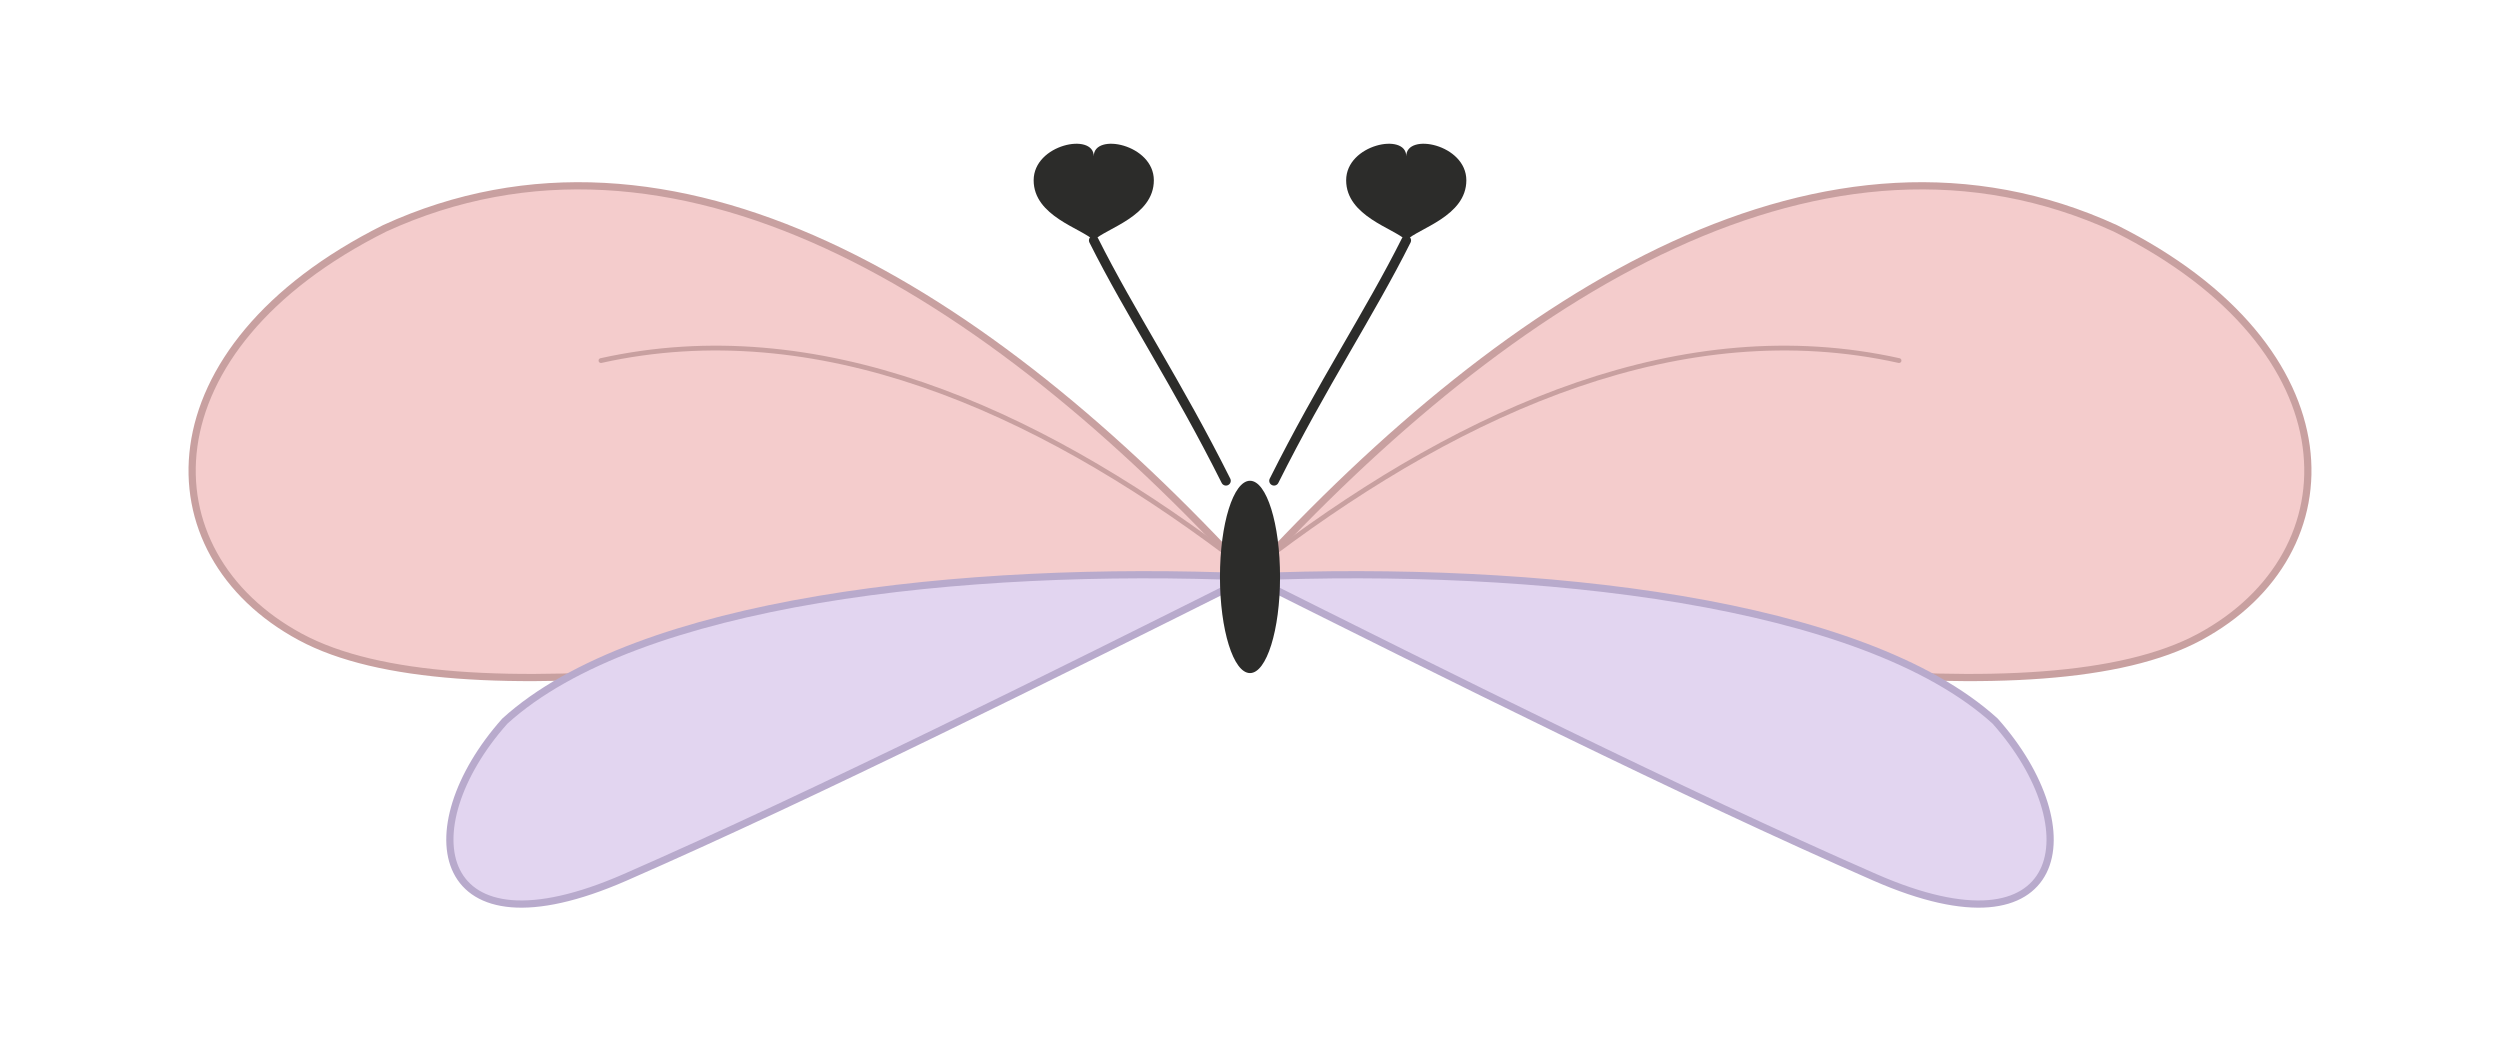
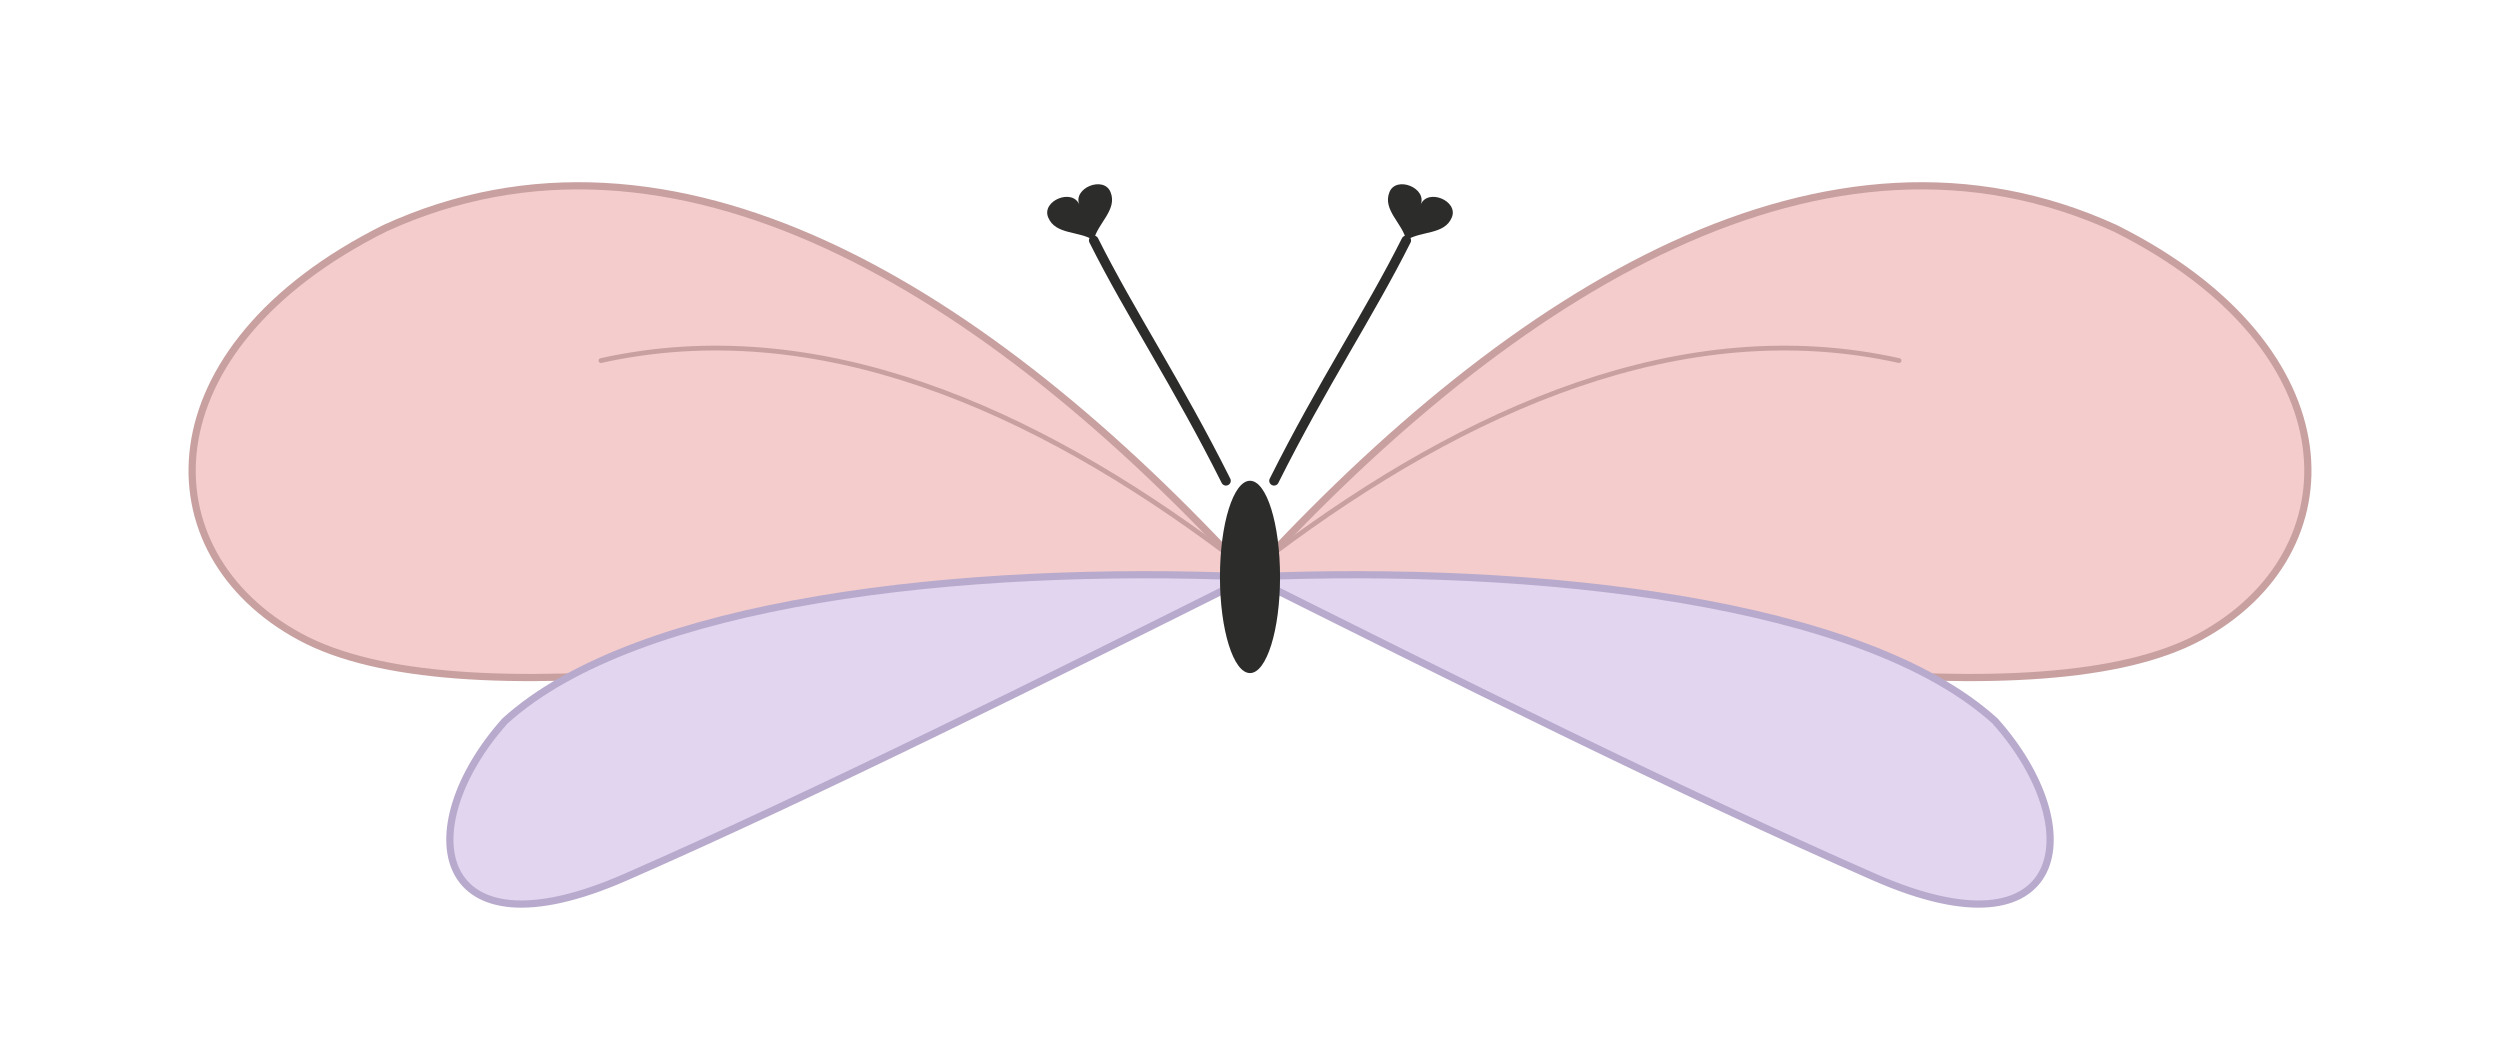
<svg xmlns="http://www.w3.org/2000/svg" viewBox="236 24 208 88">
  <path d="M340,72 C318,48 292,32 268,43 C248,53 248,70 261,77 C274,84 306,79 340,72" fill="#F4CCCC" stroke="#C8A0A0" stroke-width="0.6" />
  <path d="M340,72 C362,48 388,32 412,43 C432,53 432,70 419,77 C406,84 374,79 340,72" fill="#F4CCCC" stroke="#C8A0A0" stroke-width="0.6" />
  <path d="M338,70 C322,58 304,50 286,54" stroke="#C8A0A0" stroke-width="0.4" fill="none" stroke-linecap="round" />
  <path d="M342,70 C358,58 376,50 394,54" stroke="#C8A0A0" stroke-width="0.4" fill="none" stroke-linecap="round" />
  <path d="M340,72 C324,80 304,90 288,97 C272,104 270,93 278,84 C289,74 316,71 340,72" fill="#E2D5F0" stroke="#B8AACC" stroke-width="0.6" />
  <path d="M340,72 C356,80 376,90 392,97 C408,104 410,93 402,84 C391,74 364,71 340,72" fill="#E2D5F0" stroke="#B8AACC" stroke-width="0.6" />
  <ellipse cx="340" cy="72" rx="2.5" ry="8" fill="#2C2C2A" />
  <path d="M338,64 C334,56 330,50 327,44" stroke="#2C2C2A" stroke-width="0.8" fill="none" stroke-linecap="round" />
  <path d="M342,64 C346,56 350,50 353,44" stroke="#2C2C2A" stroke-width="0.8" fill="none" stroke-linecap="round" />
-   <path d="M327,44 C326,43 322,42 322,39 C322,36 327,35 327,37 C327,35 332,36 332,39 C332,42 328,43 327,44 Z" fill="#2C2C2A" />
-   <path d="M353,44 C352,43 348,42 348,39 C348,36 353,35 353,37 C353,35 358,36 358,39 C358,42 354,43 353,44 Z" fill="#2C2C2A" />
+   <path d="M0,0 C-0.8,-1.2 -2.8,-1.6 -2.8,-3.2 C-2.8,-4.7 0,-4.7 0,-3.2 C0,-4.7 2.8,-4.7 2.8,-3.2 C2.8,-1.6 0.8,-1.2 0,0 Z" fill="#2C2C2A" transform="translate(327,44) rotate(-22)" />
+   <path d="M0,0 C-0.8,-1.2 -2.8,-1.6 -2.8,-3.2 C-2.8,-4.7 0,-4.7 0,-3.2 C0,-4.7 2.8,-4.7 2.8,-3.2 C2.8,-1.6 0.8,-1.2 0,0 Z" fill="#2C2C2A" transform="translate(353,44) rotate(22)" />
</svg>
